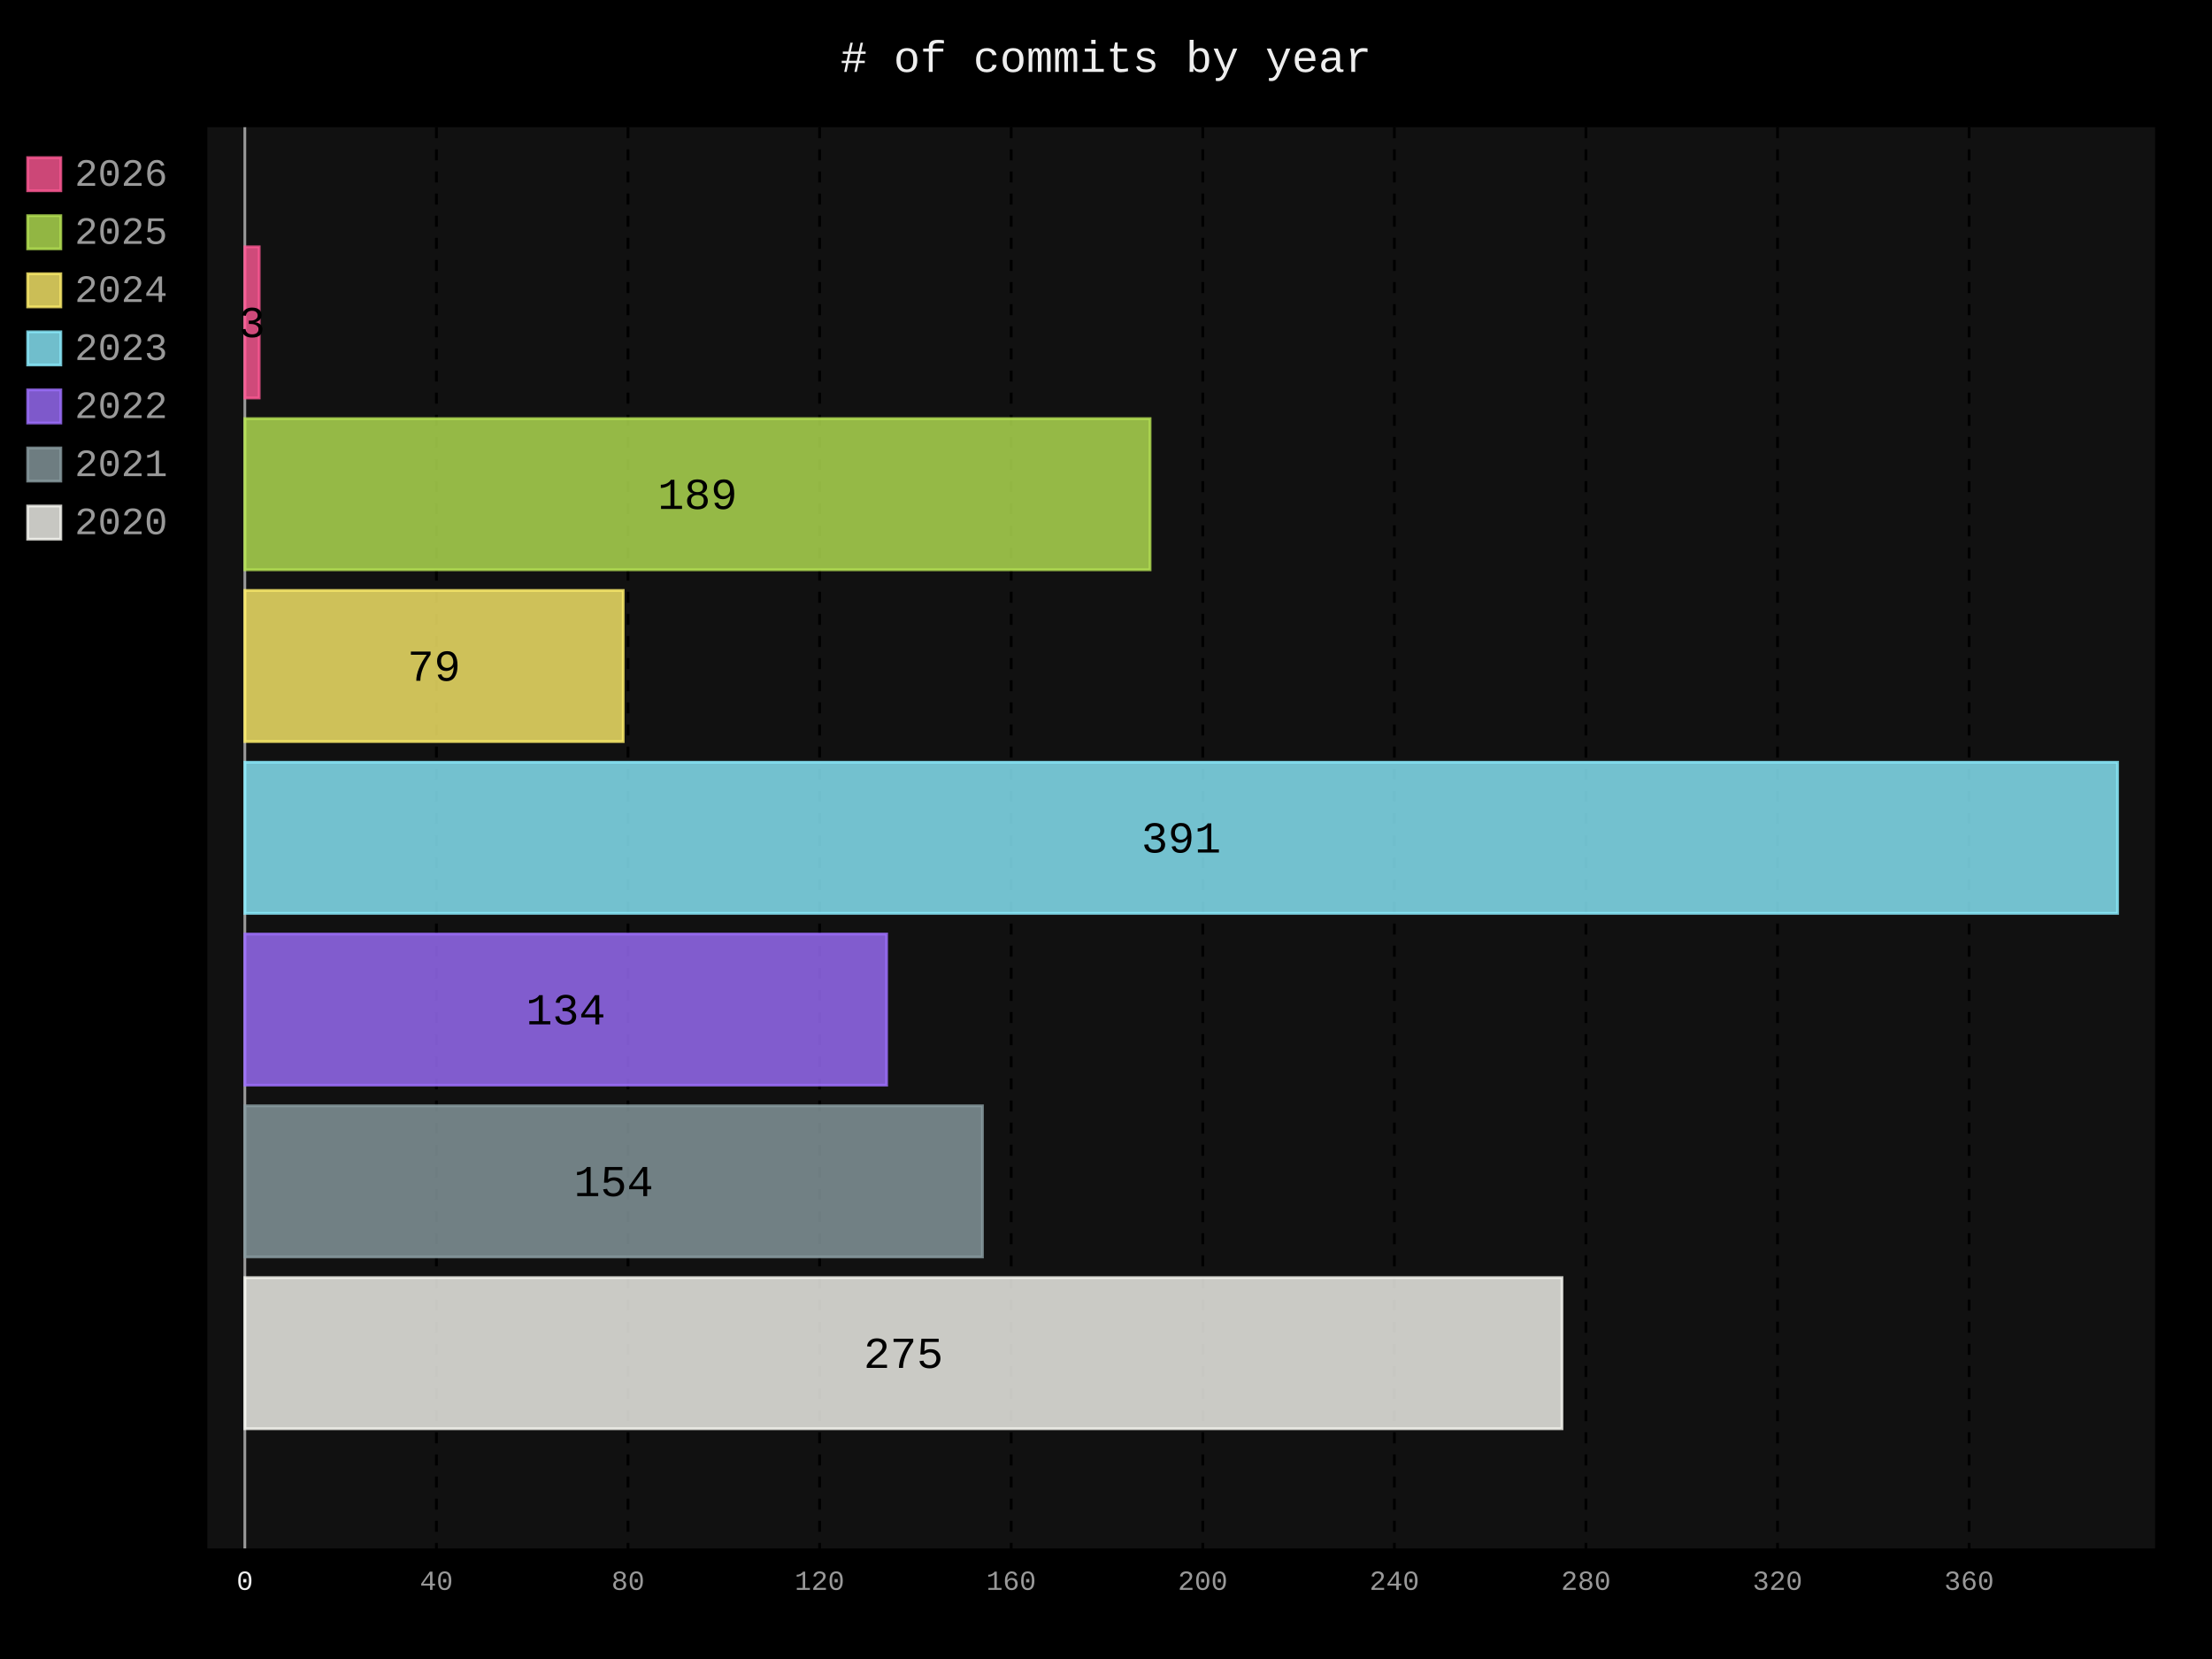
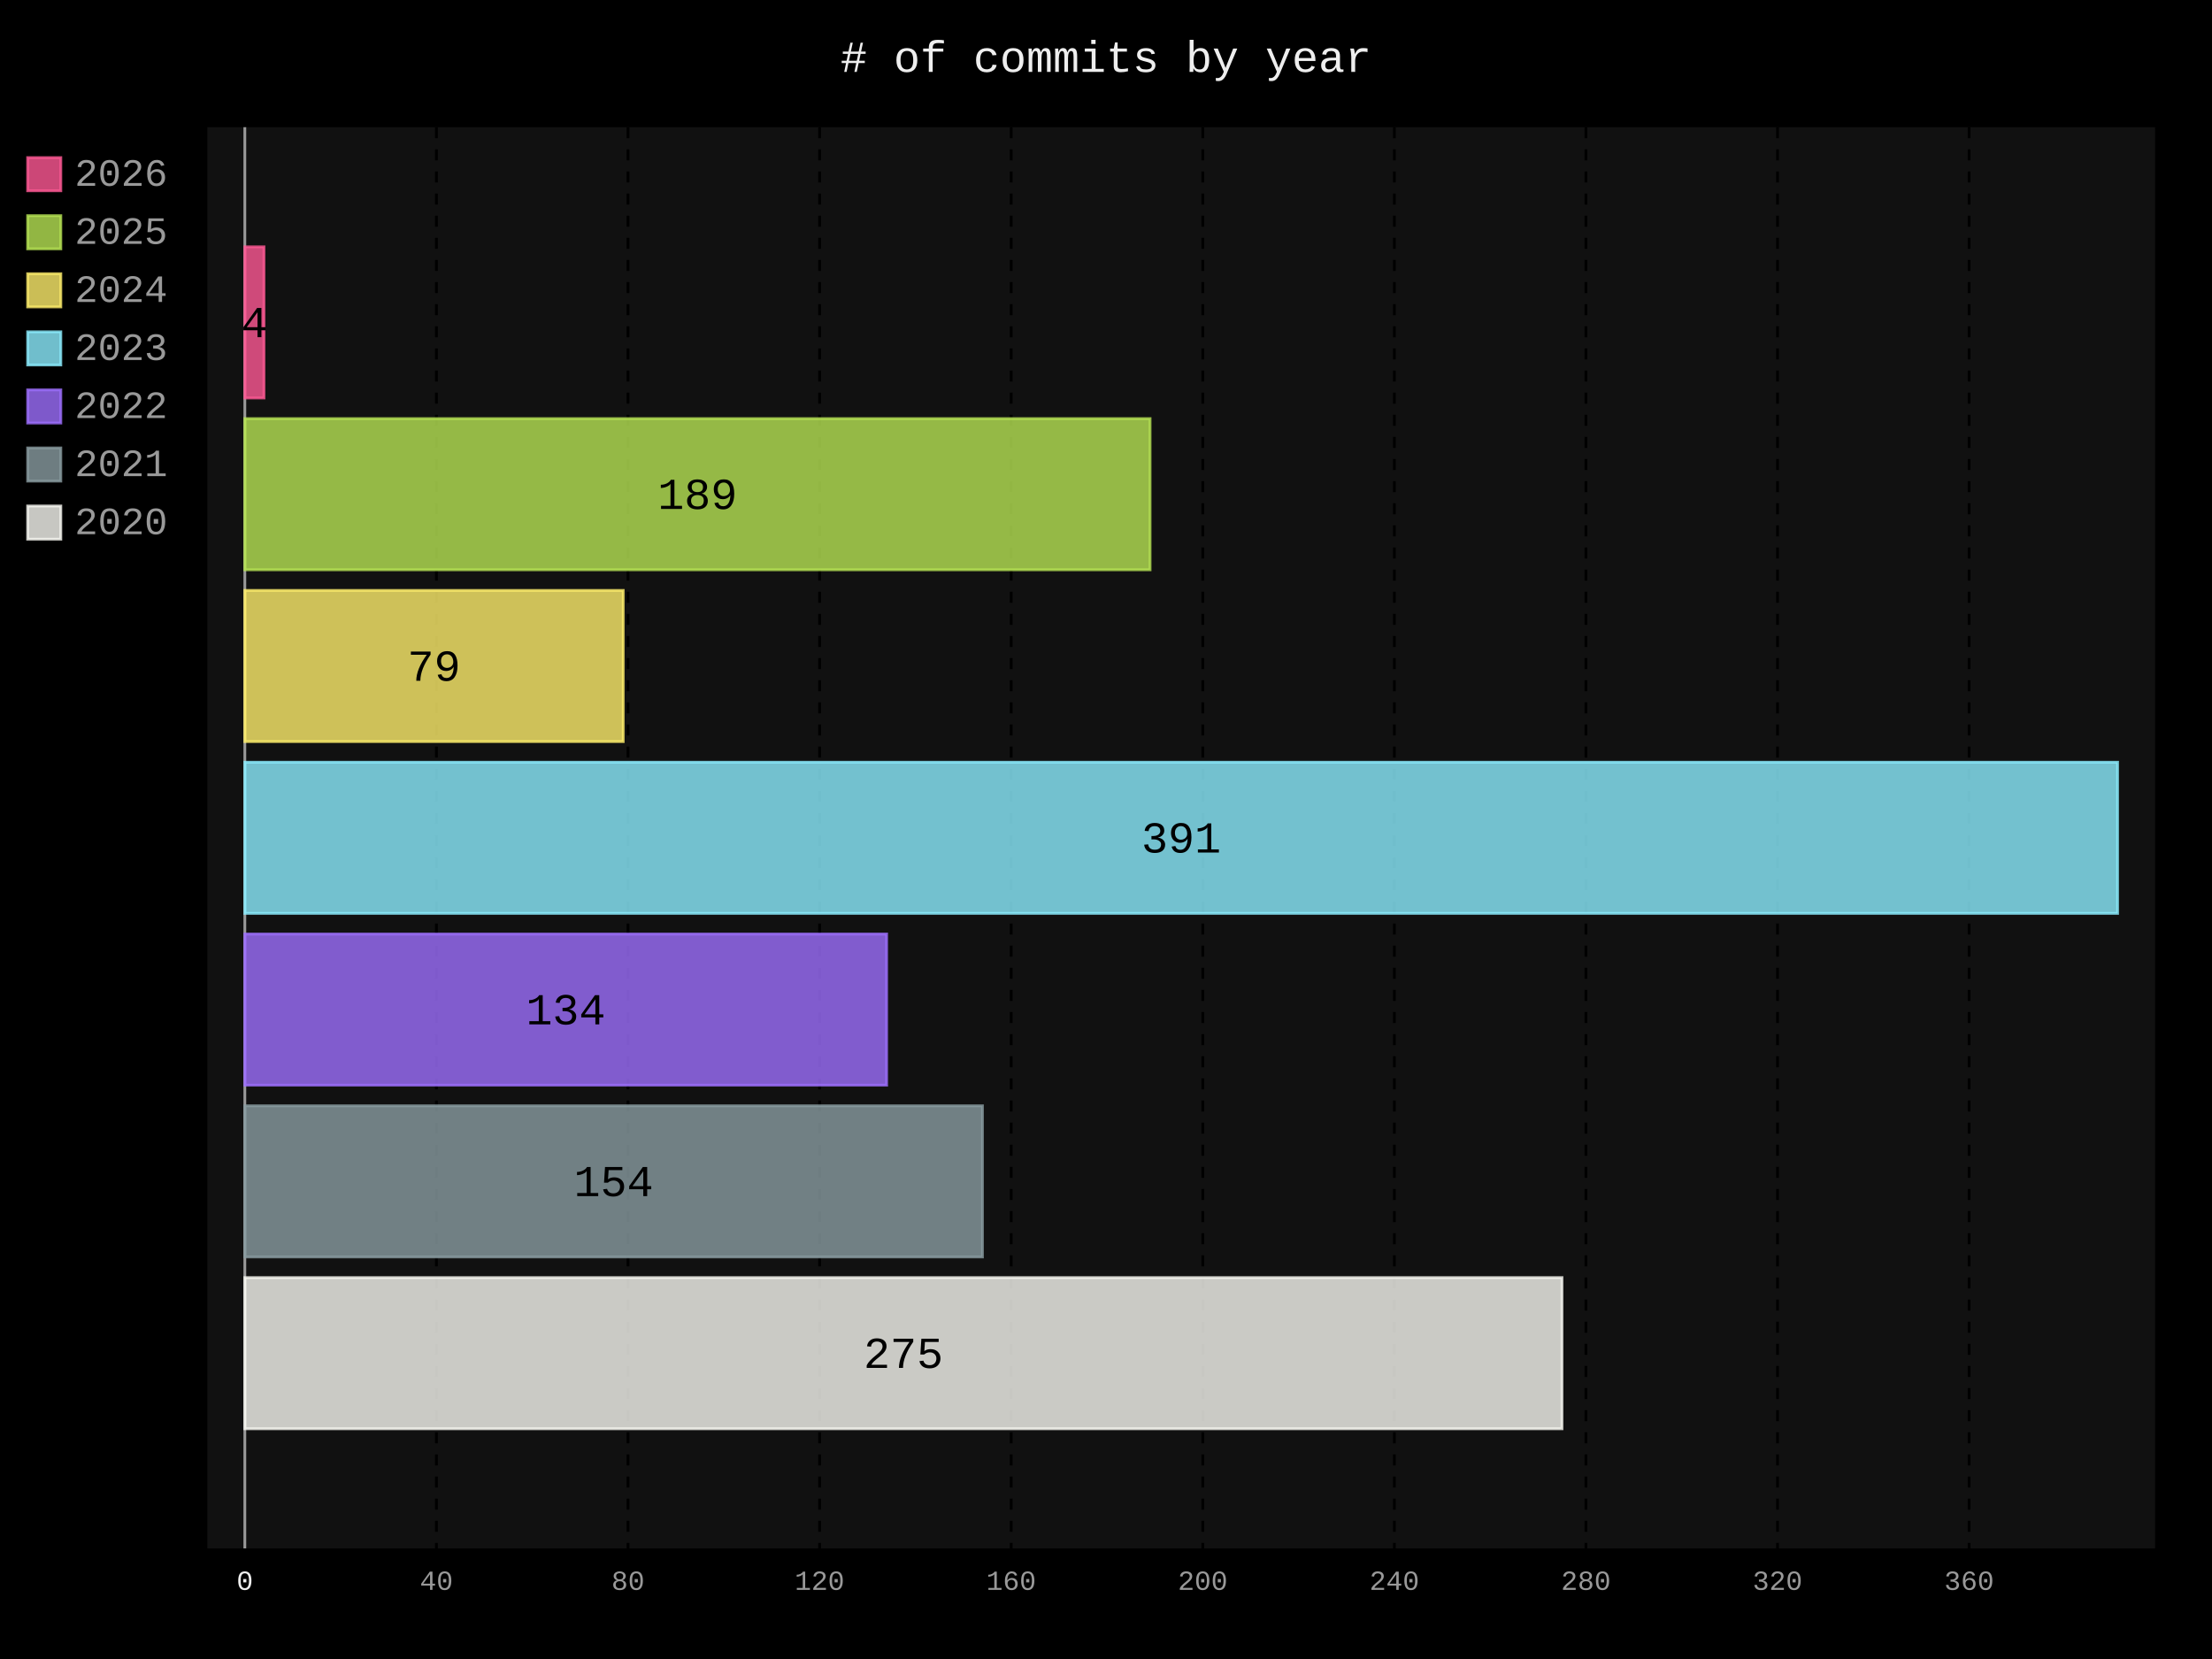
- <svg xmlns="http://www.w3.org/2000/svg" id="chart-a416d10f-ae41-453f-9085-f0092612793a" class="pygal-chart" viewBox="0 0 800 600">
+ <svg xmlns="http://www.w3.org/2000/svg" id="chart-0b3663a9-27be-4c53-8204-17eedc725ff4" class="pygal-chart" viewBox="0 0 800 600">
  <defs>
-     <style type="text/css">#chart-a416d10f-ae41-453f-9085-f0092612793a{-webkit-user-select:none;-webkit-font-smoothing:antialiased;font-family:Consolas,"Liberation Mono",Menlo,Courier,monospace}#chart-a416d10f-ae41-453f-9085-f0092612793a .title{font-family:Consolas,"Liberation Mono",Menlo,Courier,monospace;font-size:16px}#chart-a416d10f-ae41-453f-9085-f0092612793a .legends .legend text{font-family:Consolas,"Liberation Mono",Menlo,Courier,monospace;font-size:14px}#chart-a416d10f-ae41-453f-9085-f0092612793a .axis text{font-family:Consolas,"Liberation Mono",Menlo,Courier,monospace;font-size:10px}#chart-a416d10f-ae41-453f-9085-f0092612793a .axis text.major{font-family:Consolas,"Liberation Mono",Menlo,Courier,monospace;font-size:10px}#chart-a416d10f-ae41-453f-9085-f0092612793a .text-overlay text.value{font-family:Consolas,"Liberation Mono",Menlo,Courier,monospace;font-size:16px}#chart-a416d10f-ae41-453f-9085-f0092612793a .text-overlay text.label{font-family:Consolas,"Liberation Mono",Menlo,Courier,monospace;font-size:10px}#chart-a416d10f-ae41-453f-9085-f0092612793a .tooltip{font-family:Consolas,"Liberation Mono",Menlo,Courier,monospace;font-size:14px}#chart-a416d10f-ae41-453f-9085-f0092612793a text.no_data{font-family:Consolas,"Liberation Mono",Menlo,Courier,monospace;font-size:64px}
- #chart-a416d10f-ae41-453f-9085-f0092612793a{background-color:black}#chart-a416d10f-ae41-453f-9085-f0092612793a path,#chart-a416d10f-ae41-453f-9085-f0092612793a line,#chart-a416d10f-ae41-453f-9085-f0092612793a rect,#chart-a416d10f-ae41-453f-9085-f0092612793a circle{-webkit-transition:250ms;-moz-transition:250ms;transition:250ms}#chart-a416d10f-ae41-453f-9085-f0092612793a .graph &gt; .background{fill:black}#chart-a416d10f-ae41-453f-9085-f0092612793a .plot &gt; .background{fill:#111}#chart-a416d10f-ae41-453f-9085-f0092612793a .graph{fill:#999}#chart-a416d10f-ae41-453f-9085-f0092612793a text.no_data{fill:#eee}#chart-a416d10f-ae41-453f-9085-f0092612793a .title{fill:#eee}#chart-a416d10f-ae41-453f-9085-f0092612793a .legends .legend text{fill:#999}#chart-a416d10f-ae41-453f-9085-f0092612793a .legends .legend:hover text{fill:#eee}#chart-a416d10f-ae41-453f-9085-f0092612793a .axis .line{stroke:#eee}#chart-a416d10f-ae41-453f-9085-f0092612793a .axis .guide.line{stroke:#555}#chart-a416d10f-ae41-453f-9085-f0092612793a .axis .major.line{stroke:#999}#chart-a416d10f-ae41-453f-9085-f0092612793a .axis text.major{fill:#eee}#chart-a416d10f-ae41-453f-9085-f0092612793a .axis.y .guides:hover .guide.line,#chart-a416d10f-ae41-453f-9085-f0092612793a .line-graph .axis.x .guides:hover .guide.line,#chart-a416d10f-ae41-453f-9085-f0092612793a .stackedline-graph .axis.x .guides:hover .guide.line,#chart-a416d10f-ae41-453f-9085-f0092612793a .xy-graph .axis.x .guides:hover .guide.line{stroke:#eee}#chart-a416d10f-ae41-453f-9085-f0092612793a .axis .guides:hover text{fill:#eee}#chart-a416d10f-ae41-453f-9085-f0092612793a .reactive{fill-opacity:.8;stroke-opacity:.8;stroke-width:1}#chart-a416d10f-ae41-453f-9085-f0092612793a .ci{stroke:#999}#chart-a416d10f-ae41-453f-9085-f0092612793a .reactive.active,#chart-a416d10f-ae41-453f-9085-f0092612793a .active .reactive{fill-opacity:.4;stroke-opacity:.9;stroke-width:4}#chart-a416d10f-ae41-453f-9085-f0092612793a .ci .reactive.active{stroke-width:1.5}#chart-a416d10f-ae41-453f-9085-f0092612793a .series text{fill:#eee}#chart-a416d10f-ae41-453f-9085-f0092612793a .tooltip rect{fill:#111;stroke:#eee;-webkit-transition:opacity 250ms;-moz-transition:opacity 250ms;transition:opacity 250ms}#chart-a416d10f-ae41-453f-9085-f0092612793a .tooltip .label{fill:#999}#chart-a416d10f-ae41-453f-9085-f0092612793a .tooltip .label{fill:#999}#chart-a416d10f-ae41-453f-9085-f0092612793a .tooltip .legend{font-size:.8em;fill:#555}#chart-a416d10f-ae41-453f-9085-f0092612793a .tooltip .x_label{font-size:.6em;fill:#eee}#chart-a416d10f-ae41-453f-9085-f0092612793a .tooltip .xlink{font-size:.5em;text-decoration:underline}#chart-a416d10f-ae41-453f-9085-f0092612793a .tooltip .value{font-size:1.5em}#chart-a416d10f-ae41-453f-9085-f0092612793a .bound{font-size:.5em}#chart-a416d10f-ae41-453f-9085-f0092612793a .max-value{font-size:.75em;fill:#555}#chart-a416d10f-ae41-453f-9085-f0092612793a .map-element{fill:#111;stroke:#555 !important}#chart-a416d10f-ae41-453f-9085-f0092612793a .map-element .reactive{fill-opacity:inherit;stroke-opacity:inherit}#chart-a416d10f-ae41-453f-9085-f0092612793a .color-0,#chart-a416d10f-ae41-453f-9085-f0092612793a .color-0 a:visited{stroke:#ff5995;fill:#ff5995}#chart-a416d10f-ae41-453f-9085-f0092612793a .color-1,#chart-a416d10f-ae41-453f-9085-f0092612793a .color-1 a:visited{stroke:#b6e354;fill:#b6e354}#chart-a416d10f-ae41-453f-9085-f0092612793a .color-2,#chart-a416d10f-ae41-453f-9085-f0092612793a .color-2 a:visited{stroke:#feed6c;fill:#feed6c}#chart-a416d10f-ae41-453f-9085-f0092612793a .color-3,#chart-a416d10f-ae41-453f-9085-f0092612793a .color-3 a:visited{stroke:#8cedff;fill:#8cedff}#chart-a416d10f-ae41-453f-9085-f0092612793a .color-4,#chart-a416d10f-ae41-453f-9085-f0092612793a .color-4 a:visited{stroke:#9e6ffe;fill:#9e6ffe}#chart-a416d10f-ae41-453f-9085-f0092612793a .color-5,#chart-a416d10f-ae41-453f-9085-f0092612793a .color-5 a:visited{stroke:#899ca1;fill:#899ca1}#chart-a416d10f-ae41-453f-9085-f0092612793a .color-6,#chart-a416d10f-ae41-453f-9085-f0092612793a .color-6 a:visited{stroke:#f8f8f2;fill:#f8f8f2}#chart-a416d10f-ae41-453f-9085-f0092612793a .text-overlay .color-0 text{fill:black}#chart-a416d10f-ae41-453f-9085-f0092612793a .text-overlay .color-1 text{fill:black}#chart-a416d10f-ae41-453f-9085-f0092612793a .text-overlay .color-2 text{fill:black}#chart-a416d10f-ae41-453f-9085-f0092612793a .text-overlay .color-3 text{fill:black}#chart-a416d10f-ae41-453f-9085-f0092612793a .text-overlay .color-4 text{fill:black}#chart-a416d10f-ae41-453f-9085-f0092612793a .text-overlay .color-5 text{fill:black}#chart-a416d10f-ae41-453f-9085-f0092612793a .text-overlay .color-6 text{fill:black}
- #chart-a416d10f-ae41-453f-9085-f0092612793a text.no_data{text-anchor:middle}#chart-a416d10f-ae41-453f-9085-f0092612793a .guide.line{fill:none}#chart-a416d10f-ae41-453f-9085-f0092612793a .centered{text-anchor:middle}#chart-a416d10f-ae41-453f-9085-f0092612793a .title{text-anchor:middle}#chart-a416d10f-ae41-453f-9085-f0092612793a .legends .legend text{fill-opacity:1}#chart-a416d10f-ae41-453f-9085-f0092612793a .axis.x text{text-anchor:middle}#chart-a416d10f-ae41-453f-9085-f0092612793a .axis.x:not(.web) text[transform]{text-anchor:start}#chart-a416d10f-ae41-453f-9085-f0092612793a .axis.x:not(.web) text[transform].backwards{text-anchor:end}#chart-a416d10f-ae41-453f-9085-f0092612793a .axis.y text{text-anchor:end}#chart-a416d10f-ae41-453f-9085-f0092612793a .axis.y text[transform].backwards{text-anchor:start}#chart-a416d10f-ae41-453f-9085-f0092612793a .axis.y2 text{text-anchor:start}#chart-a416d10f-ae41-453f-9085-f0092612793a .axis.y2 text[transform].backwards{text-anchor:end}#chart-a416d10f-ae41-453f-9085-f0092612793a .axis .guide.line{stroke-dasharray:4,4;stroke:black}#chart-a416d10f-ae41-453f-9085-f0092612793a .axis .major.guide.line{stroke-dasharray:6,6;stroke:black}#chart-a416d10f-ae41-453f-9085-f0092612793a .horizontal .axis.y .guide.line,#chart-a416d10f-ae41-453f-9085-f0092612793a .horizontal .axis.y2 .guide.line,#chart-a416d10f-ae41-453f-9085-f0092612793a .vertical .axis.x .guide.line{opacity:0}#chart-a416d10f-ae41-453f-9085-f0092612793a .horizontal .axis.always_show .guide.line,#chart-a416d10f-ae41-453f-9085-f0092612793a .vertical .axis.always_show .guide.line{opacity:1 !important}#chart-a416d10f-ae41-453f-9085-f0092612793a .axis.y .guides:hover .guide.line,#chart-a416d10f-ae41-453f-9085-f0092612793a .axis.y2 .guides:hover .guide.line,#chart-a416d10f-ae41-453f-9085-f0092612793a .axis.x .guides:hover .guide.line{opacity:1}#chart-a416d10f-ae41-453f-9085-f0092612793a .axis .guides:hover text{opacity:1}#chart-a416d10f-ae41-453f-9085-f0092612793a .nofill{fill:none}#chart-a416d10f-ae41-453f-9085-f0092612793a .subtle-fill{fill-opacity:.2}#chart-a416d10f-ae41-453f-9085-f0092612793a .dot{stroke-width:1px;fill-opacity:1;stroke-opacity:1}#chart-a416d10f-ae41-453f-9085-f0092612793a .dot.active{stroke-width:5px}#chart-a416d10f-ae41-453f-9085-f0092612793a .dot.negative{fill:transparent}#chart-a416d10f-ae41-453f-9085-f0092612793a text,#chart-a416d10f-ae41-453f-9085-f0092612793a tspan{stroke:none !important}#chart-a416d10f-ae41-453f-9085-f0092612793a .series text.active{opacity:1}#chart-a416d10f-ae41-453f-9085-f0092612793a .tooltip rect{fill-opacity:.95;stroke-width:.5}#chart-a416d10f-ae41-453f-9085-f0092612793a .tooltip text{fill-opacity:1}#chart-a416d10f-ae41-453f-9085-f0092612793a .showable{visibility:hidden}#chart-a416d10f-ae41-453f-9085-f0092612793a .showable.shown{visibility:visible}#chart-a416d10f-ae41-453f-9085-f0092612793a .gauge-background{fill:rgba(229,229,229,1);stroke:none}#chart-a416d10f-ae41-453f-9085-f0092612793a .bg-lines{stroke:black;stroke-width:2px}</style>
+     <style type="text/css">#chart-0b3663a9-27be-4c53-8204-17eedc725ff4{-webkit-user-select:none;-webkit-font-smoothing:antialiased;font-family:Consolas,"Liberation Mono",Menlo,Courier,monospace}#chart-0b3663a9-27be-4c53-8204-17eedc725ff4 .title{font-family:Consolas,"Liberation Mono",Menlo,Courier,monospace;font-size:16px}#chart-0b3663a9-27be-4c53-8204-17eedc725ff4 .legends .legend text{font-family:Consolas,"Liberation Mono",Menlo,Courier,monospace;font-size:14px}#chart-0b3663a9-27be-4c53-8204-17eedc725ff4 .axis text{font-family:Consolas,"Liberation Mono",Menlo,Courier,monospace;font-size:10px}#chart-0b3663a9-27be-4c53-8204-17eedc725ff4 .axis text.major{font-family:Consolas,"Liberation Mono",Menlo,Courier,monospace;font-size:10px}#chart-0b3663a9-27be-4c53-8204-17eedc725ff4 .text-overlay text.value{font-family:Consolas,"Liberation Mono",Menlo,Courier,monospace;font-size:16px}#chart-0b3663a9-27be-4c53-8204-17eedc725ff4 .text-overlay text.label{font-family:Consolas,"Liberation Mono",Menlo,Courier,monospace;font-size:10px}#chart-0b3663a9-27be-4c53-8204-17eedc725ff4 .tooltip{font-family:Consolas,"Liberation Mono",Menlo,Courier,monospace;font-size:14px}#chart-0b3663a9-27be-4c53-8204-17eedc725ff4 text.no_data{font-family:Consolas,"Liberation Mono",Menlo,Courier,monospace;font-size:64px}
+ #chart-0b3663a9-27be-4c53-8204-17eedc725ff4{background-color:black}#chart-0b3663a9-27be-4c53-8204-17eedc725ff4 path,#chart-0b3663a9-27be-4c53-8204-17eedc725ff4 line,#chart-0b3663a9-27be-4c53-8204-17eedc725ff4 rect,#chart-0b3663a9-27be-4c53-8204-17eedc725ff4 circle{-webkit-transition:250ms;-moz-transition:250ms;transition:250ms}#chart-0b3663a9-27be-4c53-8204-17eedc725ff4 .graph &gt; .background{fill:black}#chart-0b3663a9-27be-4c53-8204-17eedc725ff4 .plot &gt; .background{fill:#111}#chart-0b3663a9-27be-4c53-8204-17eedc725ff4 .graph{fill:#999}#chart-0b3663a9-27be-4c53-8204-17eedc725ff4 text.no_data{fill:#eee}#chart-0b3663a9-27be-4c53-8204-17eedc725ff4 .title{fill:#eee}#chart-0b3663a9-27be-4c53-8204-17eedc725ff4 .legends .legend text{fill:#999}#chart-0b3663a9-27be-4c53-8204-17eedc725ff4 .legends .legend:hover text{fill:#eee}#chart-0b3663a9-27be-4c53-8204-17eedc725ff4 .axis .line{stroke:#eee}#chart-0b3663a9-27be-4c53-8204-17eedc725ff4 .axis .guide.line{stroke:#555}#chart-0b3663a9-27be-4c53-8204-17eedc725ff4 .axis .major.line{stroke:#999}#chart-0b3663a9-27be-4c53-8204-17eedc725ff4 .axis text.major{fill:#eee}#chart-0b3663a9-27be-4c53-8204-17eedc725ff4 .axis.y .guides:hover .guide.line,#chart-0b3663a9-27be-4c53-8204-17eedc725ff4 .line-graph .axis.x .guides:hover .guide.line,#chart-0b3663a9-27be-4c53-8204-17eedc725ff4 .stackedline-graph .axis.x .guides:hover .guide.line,#chart-0b3663a9-27be-4c53-8204-17eedc725ff4 .xy-graph .axis.x .guides:hover .guide.line{stroke:#eee}#chart-0b3663a9-27be-4c53-8204-17eedc725ff4 .axis .guides:hover text{fill:#eee}#chart-0b3663a9-27be-4c53-8204-17eedc725ff4 .reactive{fill-opacity:.8;stroke-opacity:.8;stroke-width:1}#chart-0b3663a9-27be-4c53-8204-17eedc725ff4 .ci{stroke:#999}#chart-0b3663a9-27be-4c53-8204-17eedc725ff4 .reactive.active,#chart-0b3663a9-27be-4c53-8204-17eedc725ff4 .active .reactive{fill-opacity:.4;stroke-opacity:.9;stroke-width:4}#chart-0b3663a9-27be-4c53-8204-17eedc725ff4 .ci .reactive.active{stroke-width:1.5}#chart-0b3663a9-27be-4c53-8204-17eedc725ff4 .series text{fill:#eee}#chart-0b3663a9-27be-4c53-8204-17eedc725ff4 .tooltip rect{fill:#111;stroke:#eee;-webkit-transition:opacity 250ms;-moz-transition:opacity 250ms;transition:opacity 250ms}#chart-0b3663a9-27be-4c53-8204-17eedc725ff4 .tooltip .label{fill:#999}#chart-0b3663a9-27be-4c53-8204-17eedc725ff4 .tooltip .label{fill:#999}#chart-0b3663a9-27be-4c53-8204-17eedc725ff4 .tooltip .legend{font-size:.8em;fill:#555}#chart-0b3663a9-27be-4c53-8204-17eedc725ff4 .tooltip .x_label{font-size:.6em;fill:#eee}#chart-0b3663a9-27be-4c53-8204-17eedc725ff4 .tooltip .xlink{font-size:.5em;text-decoration:underline}#chart-0b3663a9-27be-4c53-8204-17eedc725ff4 .tooltip .value{font-size:1.5em}#chart-0b3663a9-27be-4c53-8204-17eedc725ff4 .bound{font-size:.5em}#chart-0b3663a9-27be-4c53-8204-17eedc725ff4 .max-value{font-size:.75em;fill:#555}#chart-0b3663a9-27be-4c53-8204-17eedc725ff4 .map-element{fill:#111;stroke:#555 !important}#chart-0b3663a9-27be-4c53-8204-17eedc725ff4 .map-element .reactive{fill-opacity:inherit;stroke-opacity:inherit}#chart-0b3663a9-27be-4c53-8204-17eedc725ff4 .color-0,#chart-0b3663a9-27be-4c53-8204-17eedc725ff4 .color-0 a:visited{stroke:#ff5995;fill:#ff5995}#chart-0b3663a9-27be-4c53-8204-17eedc725ff4 .color-1,#chart-0b3663a9-27be-4c53-8204-17eedc725ff4 .color-1 a:visited{stroke:#b6e354;fill:#b6e354}#chart-0b3663a9-27be-4c53-8204-17eedc725ff4 .color-2,#chart-0b3663a9-27be-4c53-8204-17eedc725ff4 .color-2 a:visited{stroke:#feed6c;fill:#feed6c}#chart-0b3663a9-27be-4c53-8204-17eedc725ff4 .color-3,#chart-0b3663a9-27be-4c53-8204-17eedc725ff4 .color-3 a:visited{stroke:#8cedff;fill:#8cedff}#chart-0b3663a9-27be-4c53-8204-17eedc725ff4 .color-4,#chart-0b3663a9-27be-4c53-8204-17eedc725ff4 .color-4 a:visited{stroke:#9e6ffe;fill:#9e6ffe}#chart-0b3663a9-27be-4c53-8204-17eedc725ff4 .color-5,#chart-0b3663a9-27be-4c53-8204-17eedc725ff4 .color-5 a:visited{stroke:#899ca1;fill:#899ca1}#chart-0b3663a9-27be-4c53-8204-17eedc725ff4 .color-6,#chart-0b3663a9-27be-4c53-8204-17eedc725ff4 .color-6 a:visited{stroke:#f8f8f2;fill:#f8f8f2}#chart-0b3663a9-27be-4c53-8204-17eedc725ff4 .text-overlay .color-0 text{fill:black}#chart-0b3663a9-27be-4c53-8204-17eedc725ff4 .text-overlay .color-1 text{fill:black}#chart-0b3663a9-27be-4c53-8204-17eedc725ff4 .text-overlay .color-2 text{fill:black}#chart-0b3663a9-27be-4c53-8204-17eedc725ff4 .text-overlay .color-3 text{fill:black}#chart-0b3663a9-27be-4c53-8204-17eedc725ff4 .text-overlay .color-4 text{fill:black}#chart-0b3663a9-27be-4c53-8204-17eedc725ff4 .text-overlay .color-5 text{fill:black}#chart-0b3663a9-27be-4c53-8204-17eedc725ff4 .text-overlay .color-6 text{fill:black}
+ #chart-0b3663a9-27be-4c53-8204-17eedc725ff4 text.no_data{text-anchor:middle}#chart-0b3663a9-27be-4c53-8204-17eedc725ff4 .guide.line{fill:none}#chart-0b3663a9-27be-4c53-8204-17eedc725ff4 .centered{text-anchor:middle}#chart-0b3663a9-27be-4c53-8204-17eedc725ff4 .title{text-anchor:middle}#chart-0b3663a9-27be-4c53-8204-17eedc725ff4 .legends .legend text{fill-opacity:1}#chart-0b3663a9-27be-4c53-8204-17eedc725ff4 .axis.x text{text-anchor:middle}#chart-0b3663a9-27be-4c53-8204-17eedc725ff4 .axis.x:not(.web) text[transform]{text-anchor:start}#chart-0b3663a9-27be-4c53-8204-17eedc725ff4 .axis.x:not(.web) text[transform].backwards{text-anchor:end}#chart-0b3663a9-27be-4c53-8204-17eedc725ff4 .axis.y text{text-anchor:end}#chart-0b3663a9-27be-4c53-8204-17eedc725ff4 .axis.y text[transform].backwards{text-anchor:start}#chart-0b3663a9-27be-4c53-8204-17eedc725ff4 .axis.y2 text{text-anchor:start}#chart-0b3663a9-27be-4c53-8204-17eedc725ff4 .axis.y2 text[transform].backwards{text-anchor:end}#chart-0b3663a9-27be-4c53-8204-17eedc725ff4 .axis .guide.line{stroke-dasharray:4,4;stroke:black}#chart-0b3663a9-27be-4c53-8204-17eedc725ff4 .axis .major.guide.line{stroke-dasharray:6,6;stroke:black}#chart-0b3663a9-27be-4c53-8204-17eedc725ff4 .horizontal .axis.y .guide.line,#chart-0b3663a9-27be-4c53-8204-17eedc725ff4 .horizontal .axis.y2 .guide.line,#chart-0b3663a9-27be-4c53-8204-17eedc725ff4 .vertical .axis.x .guide.line{opacity:0}#chart-0b3663a9-27be-4c53-8204-17eedc725ff4 .horizontal .axis.always_show .guide.line,#chart-0b3663a9-27be-4c53-8204-17eedc725ff4 .vertical .axis.always_show .guide.line{opacity:1 !important}#chart-0b3663a9-27be-4c53-8204-17eedc725ff4 .axis.y .guides:hover .guide.line,#chart-0b3663a9-27be-4c53-8204-17eedc725ff4 .axis.y2 .guides:hover .guide.line,#chart-0b3663a9-27be-4c53-8204-17eedc725ff4 .axis.x .guides:hover .guide.line{opacity:1}#chart-0b3663a9-27be-4c53-8204-17eedc725ff4 .axis .guides:hover text{opacity:1}#chart-0b3663a9-27be-4c53-8204-17eedc725ff4 .nofill{fill:none}#chart-0b3663a9-27be-4c53-8204-17eedc725ff4 .subtle-fill{fill-opacity:.2}#chart-0b3663a9-27be-4c53-8204-17eedc725ff4 .dot{stroke-width:1px;fill-opacity:1;stroke-opacity:1}#chart-0b3663a9-27be-4c53-8204-17eedc725ff4 .dot.active{stroke-width:5px}#chart-0b3663a9-27be-4c53-8204-17eedc725ff4 .dot.negative{fill:transparent}#chart-0b3663a9-27be-4c53-8204-17eedc725ff4 text,#chart-0b3663a9-27be-4c53-8204-17eedc725ff4 tspan{stroke:none !important}#chart-0b3663a9-27be-4c53-8204-17eedc725ff4 .series text.active{opacity:1}#chart-0b3663a9-27be-4c53-8204-17eedc725ff4 .tooltip rect{fill-opacity:.95;stroke-width:.5}#chart-0b3663a9-27be-4c53-8204-17eedc725ff4 .tooltip text{fill-opacity:1}#chart-0b3663a9-27be-4c53-8204-17eedc725ff4 .showable{visibility:hidden}#chart-0b3663a9-27be-4c53-8204-17eedc725ff4 .showable.shown{visibility:visible}#chart-0b3663a9-27be-4c53-8204-17eedc725ff4 .gauge-background{fill:rgba(229,229,229,1);stroke:none}#chart-0b3663a9-27be-4c53-8204-17eedc725ff4 .bg-lines{stroke:black;stroke-width:2px}</style>
  </defs>
  <g class="graph horizontalbar-graph horizontal">
    <rect x="0" y="0" width="800" height="600" class="background" />
    <g transform="translate(75, 46)" class="plot">
      <rect x="0" y="0" width="704.4" height="514" class="background" />
      <g class="axis x always_show">
        <g class="guides">
          <path d="M13.546 0 v514" class="axis major line" />
          <text x="13.546" y="529.0" class="major">0</text>
        </g>
        <g class="guides">
          <path d="M82.836 0 v514" class="guide line" />
          <text x="82.836" y="529.0" class="">40</text>
        </g>
        <g class="guides">
          <path d="M152.126 0 v514" class="guide line" />
          <text x="152.126" y="529.0" class="">80</text>
        </g>
        <g class="guides">
          <path d="M221.416 0 v514" class="guide line" />
          <text x="221.416" y="529.0" class="">120</text>
        </g>
        <g class="guides">
          <path d="M290.705 0 v514" class="guide line" />
          <text x="290.705" y="529.0" class="">160</text>
        </g>
        <g class="guides">
          <path d="M359.995 0 v514" class="guide line" />
          <text x="359.995" y="529.0" class="">200</text>
        </g>
        <g class="guides">
          <path d="M429.285 0 v514" class="guide line" />
          <text x="429.285" y="529.0" class="">240</text>
        </g>
        <g class="guides">
          <path d="M498.575 0 v514" class="guide line" />
          <text x="498.575" y="529.0" class="">280</text>
        </g>
        <g class="guides">
          <path d="M567.864 0 v514" class="guide line" />
          <text x="567.864" y="529.0" class="">320</text>
        </g>
        <g class="guides">
          <path d="M637.154 0 v514" class="guide line" />
          <text x="637.154" y="529.0" class="">360</text>
        </g>
      </g>
      <g class="series serie-6 color-6">
        <g class="bars">
          <g class="bar">
            <rect x="13.546" y="416.058" rx="0" ry="0" width="476.367" height="54.676" class="rect reactive tooltip-trigger" />
          </g>
        </g>
      </g>
      <g class="series serie-5 color-5">
        <g class="bars">
          <g class="bar">
            <rect x="13.546" y="353.926" rx="0" ry="0" width="266.766" height="54.676" class="rect reactive tooltip-trigger" />
          </g>
        </g>
      </g>
      <g class="series serie-4 color-4">
        <g class="bars">
          <g class="bar">
            <rect x="13.546" y="291.794" rx="0" ry="0" width="232.121" height="54.676" class="rect reactive tooltip-trigger" />
          </g>
        </g>
      </g>
      <g class="series serie-3 color-3">
        <g class="bars">
          <g class="bar">
            <rect x="13.546" y="229.662" rx="0" ry="0" width="677.308" height="54.676" class="rect reactive tooltip-trigger" />
          </g>
        </g>
      </g>
      <g class="series serie-2 color-2">
        <g class="bars">
          <g class="bar">
            <rect x="13.546" y="167.53" rx="0" ry="0" width="136.847" height="54.676" class="rect reactive tooltip-trigger" />
          </g>
        </g>
      </g>
      <g class="series serie-1 color-1">
        <g class="bars">
          <g class="bar">
            <rect x="13.546" y="105.398" rx="0" ry="0" width="327.394" height="54.676" class="rect reactive tooltip-trigger" />
          </g>
        </g>
      </g>
      <g class="series serie-0 color-0">
        <g class="bars">
          <g class="bar">
-             <rect x="13.546" y="43.266" rx="0" ry="0" width="5.197" height="54.676" class="rect reactive tooltip-trigger" />
+             <rect x="13.546" y="43.266" rx="0" ry="0" width="6.929" height="54.676" class="rect reactive tooltip-trigger" />
          </g>
        </g>
      </g>
    </g>
    <g class="titles">
      <text x="400.0" y="26" class="title plot_title"># of commits by year</text>
    </g>
    <g transform="translate(75, 46)" class="plot overlay">
      <g class="series serie-6 color-6" />
      <g class="series serie-5 color-5" />
      <g class="series serie-4 color-4" />
      <g class="series serie-3 color-3" />
      <g class="series serie-2 color-2" />
      <g class="series serie-1 color-1" />
      <g class="series serie-0 color-0" />
    </g>
    <g transform="translate(75, 46)" class="plot text-overlay">
      <g class="series serie-6 color-6">
        <text text-anchor="middle" x="251.73" y="448.729" class="value">275</text>
      </g>
      <g class="series serie-5 color-5">
        <text text-anchor="middle" x="146.929" y="386.597" class="value">154</text>
      </g>
      <g class="series serie-4 color-4">
        <text text-anchor="middle" x="129.607" y="324.465" class="value">134</text>
      </g>
      <g class="series serie-3 color-3">
        <text text-anchor="middle" x="352.2" y="262.333" class="value">391</text>
      </g>
      <g class="series serie-2 color-2">
        <text text-anchor="middle" x="81.97" y="200.201" class="value">79</text>
      </g>
      <g class="series serie-1 color-1">
        <text text-anchor="middle" x="177.243" y="138.07" class="value">189</text>
      </g>
      <g class="series serie-0 color-0">
-         <text text-anchor="middle" x="16.145" y="75.938" class="value">3</text>
+         <text text-anchor="middle" x="17.011" y="75.938" class="value">4</text>
      </g>
    </g>
    <g transform="translate(75, 46)" class="plot tooltip-overlay">
      <g transform="translate(0 0)" style="opacity: 0" class="tooltip">
        <rect rx="0" ry="0" width="0" height="0" class="tooltip-box" />
        <g class="text" />
      </g>
    </g>
    <g transform="translate(10, 56)" class="legends">
      <g id="activate-serie-0" class="legend reactive activate-serie">
        <rect x="0.0" y="1.0" width="12" height="12" class="color-0 reactive" />
        <text x="17.0" y="11.2">2026</text>
      </g>
      <g id="activate-serie-1" class="legend reactive activate-serie">
        <rect x="0.0" y="22.0" width="12" height="12" class="color-1 reactive" />
        <text x="17.0" y="32.2">2025</text>
      </g>
      <g id="activate-serie-2" class="legend reactive activate-serie">
        <rect x="0.0" y="43.0" width="12" height="12" class="color-2 reactive" />
        <text x="17.0" y="53.2">2024</text>
      </g>
      <g id="activate-serie-3" class="legend reactive activate-serie">
        <rect x="0.0" y="64.0" width="12" height="12" class="color-3 reactive" />
        <text x="17.0" y="74.2">2023</text>
      </g>
      <g id="activate-serie-4" class="legend reactive activate-serie">
        <rect x="0.0" y="85.0" width="12" height="12" class="color-4 reactive" />
        <text x="17.0" y="95.2">2022</text>
      </g>
      <g id="activate-serie-5" class="legend reactive activate-serie">
        <rect x="0.0" y="106.0" width="12" height="12" class="color-5 reactive" />
        <text x="17.0" y="116.2">2021</text>
      </g>
      <g id="activate-serie-6" class="legend reactive activate-serie">
        <rect x="0.0" y="127.0" width="12" height="12" class="color-6 reactive" />
        <text x="17.0" y="137.2">2020</text>
      </g>
    </g>
    <g transform="translate(790, 56)" class="legends" />
  </g>
</svg>
